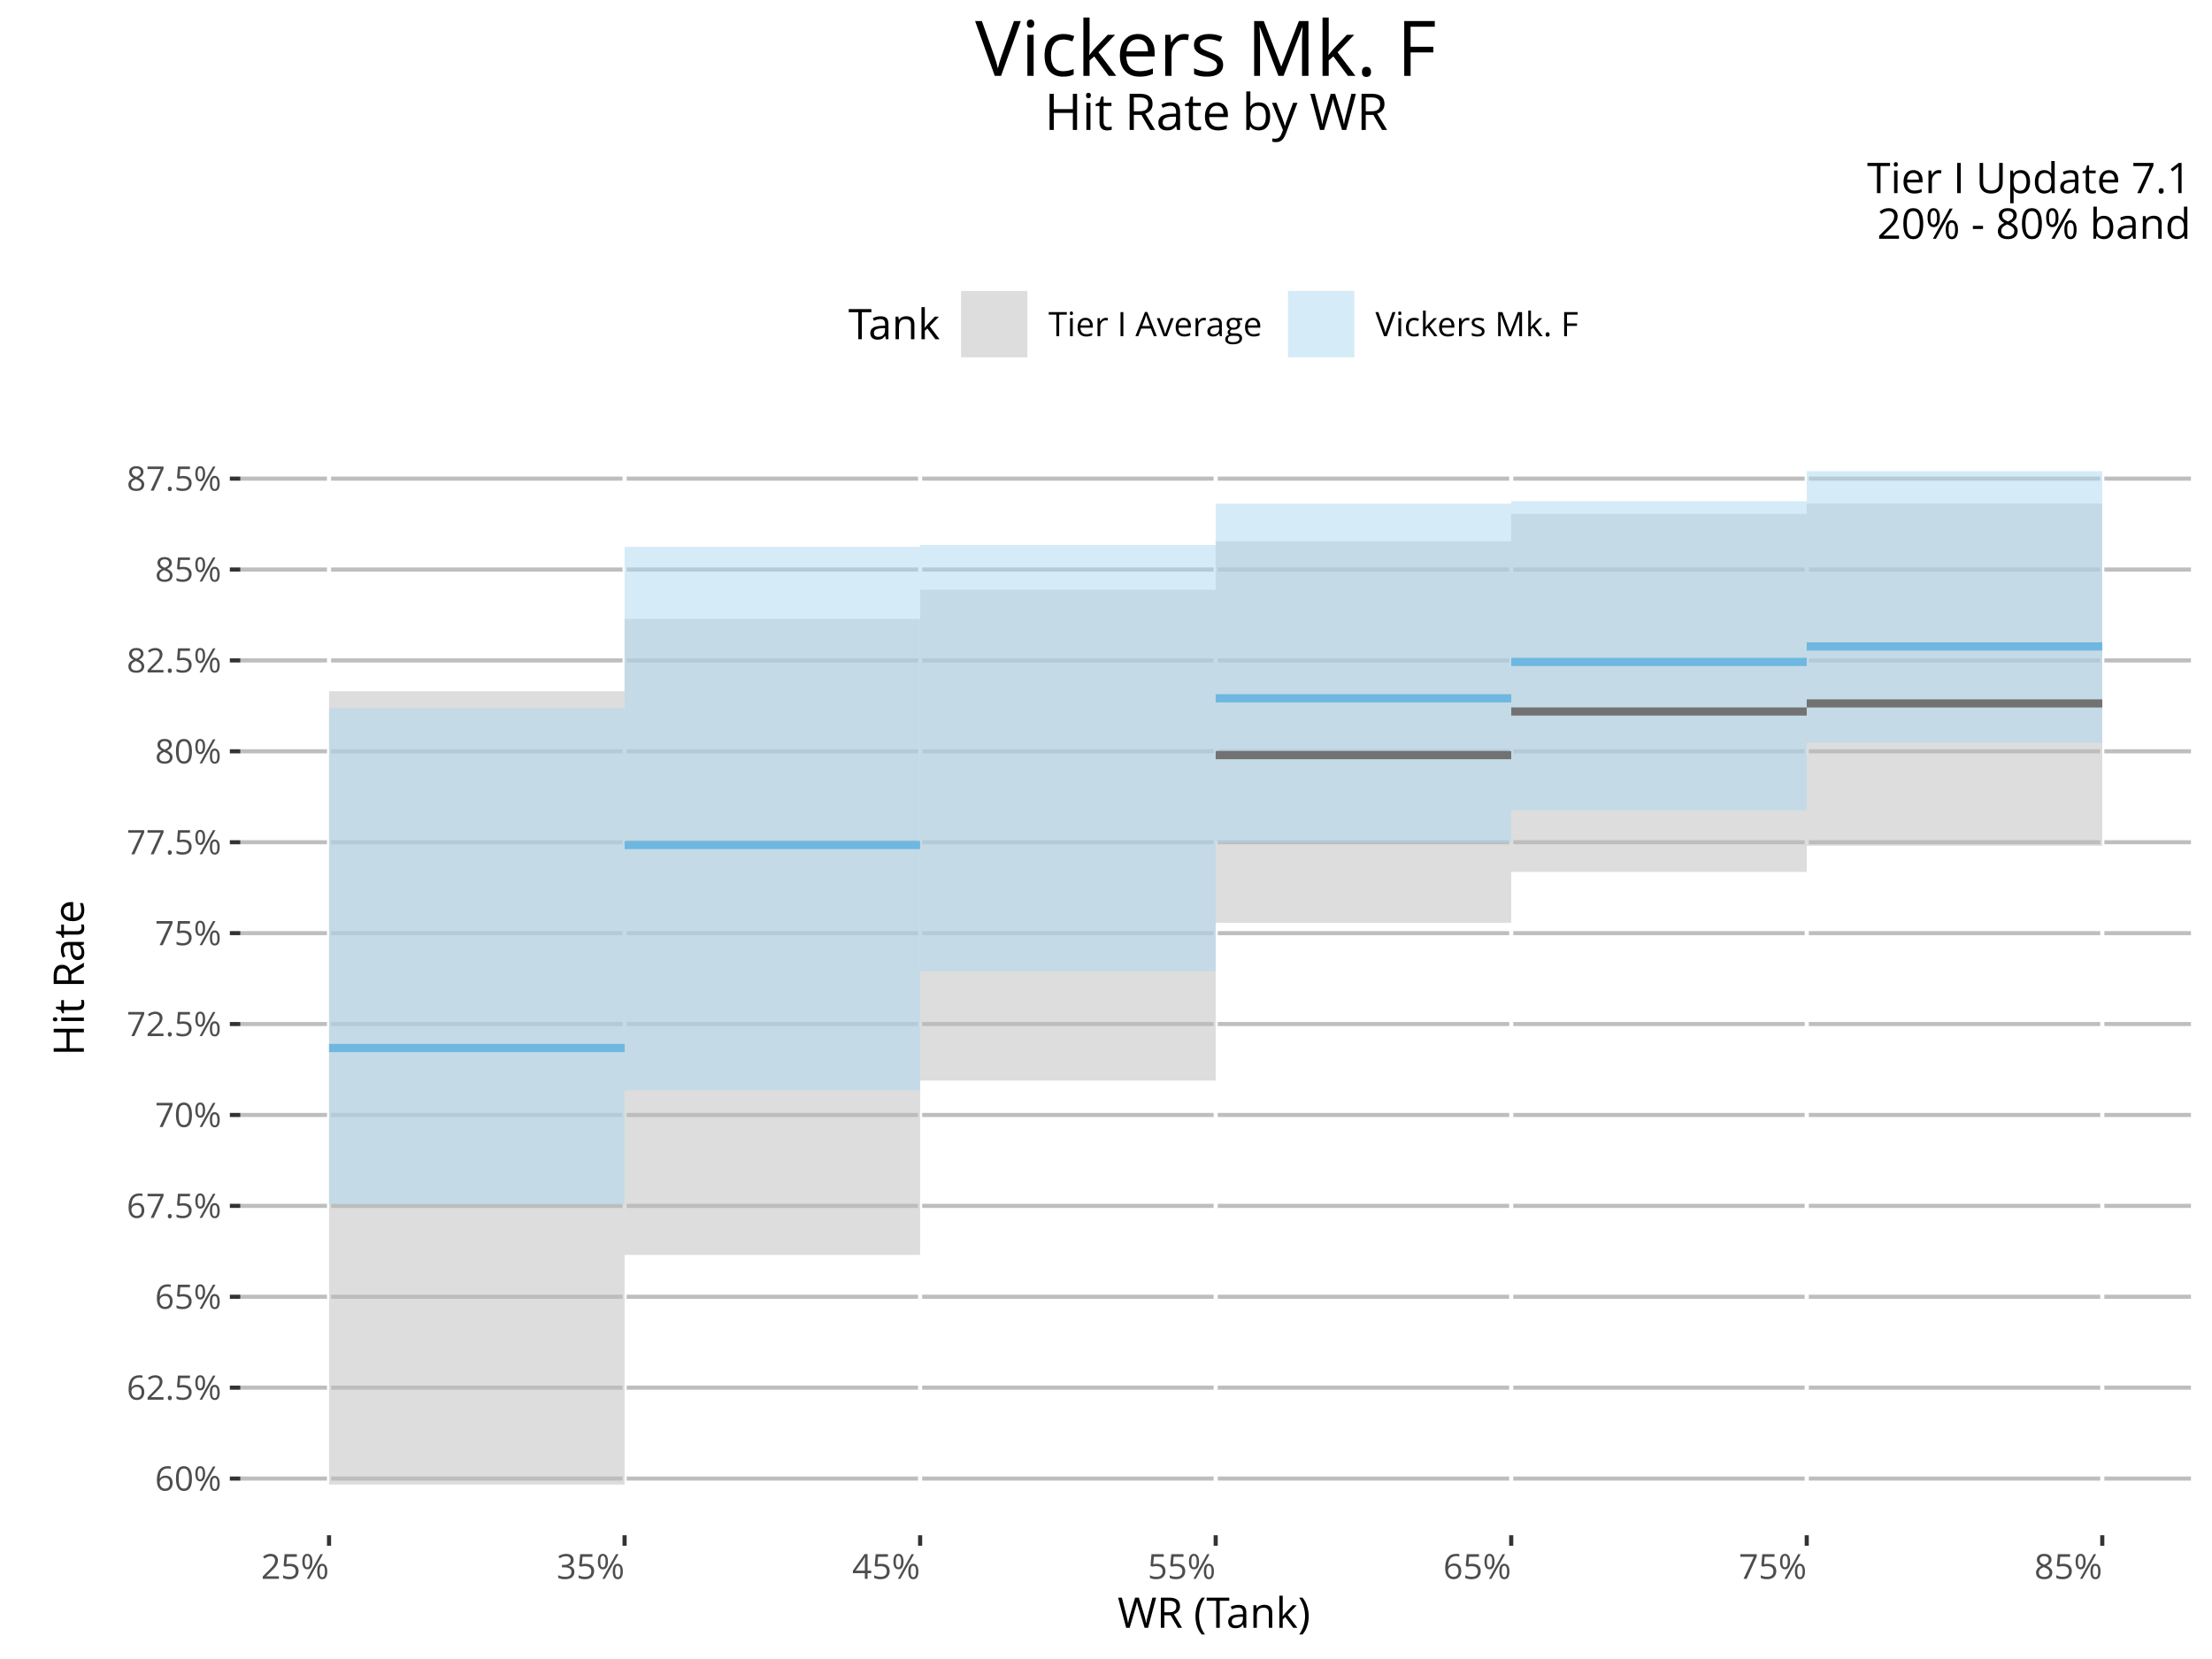
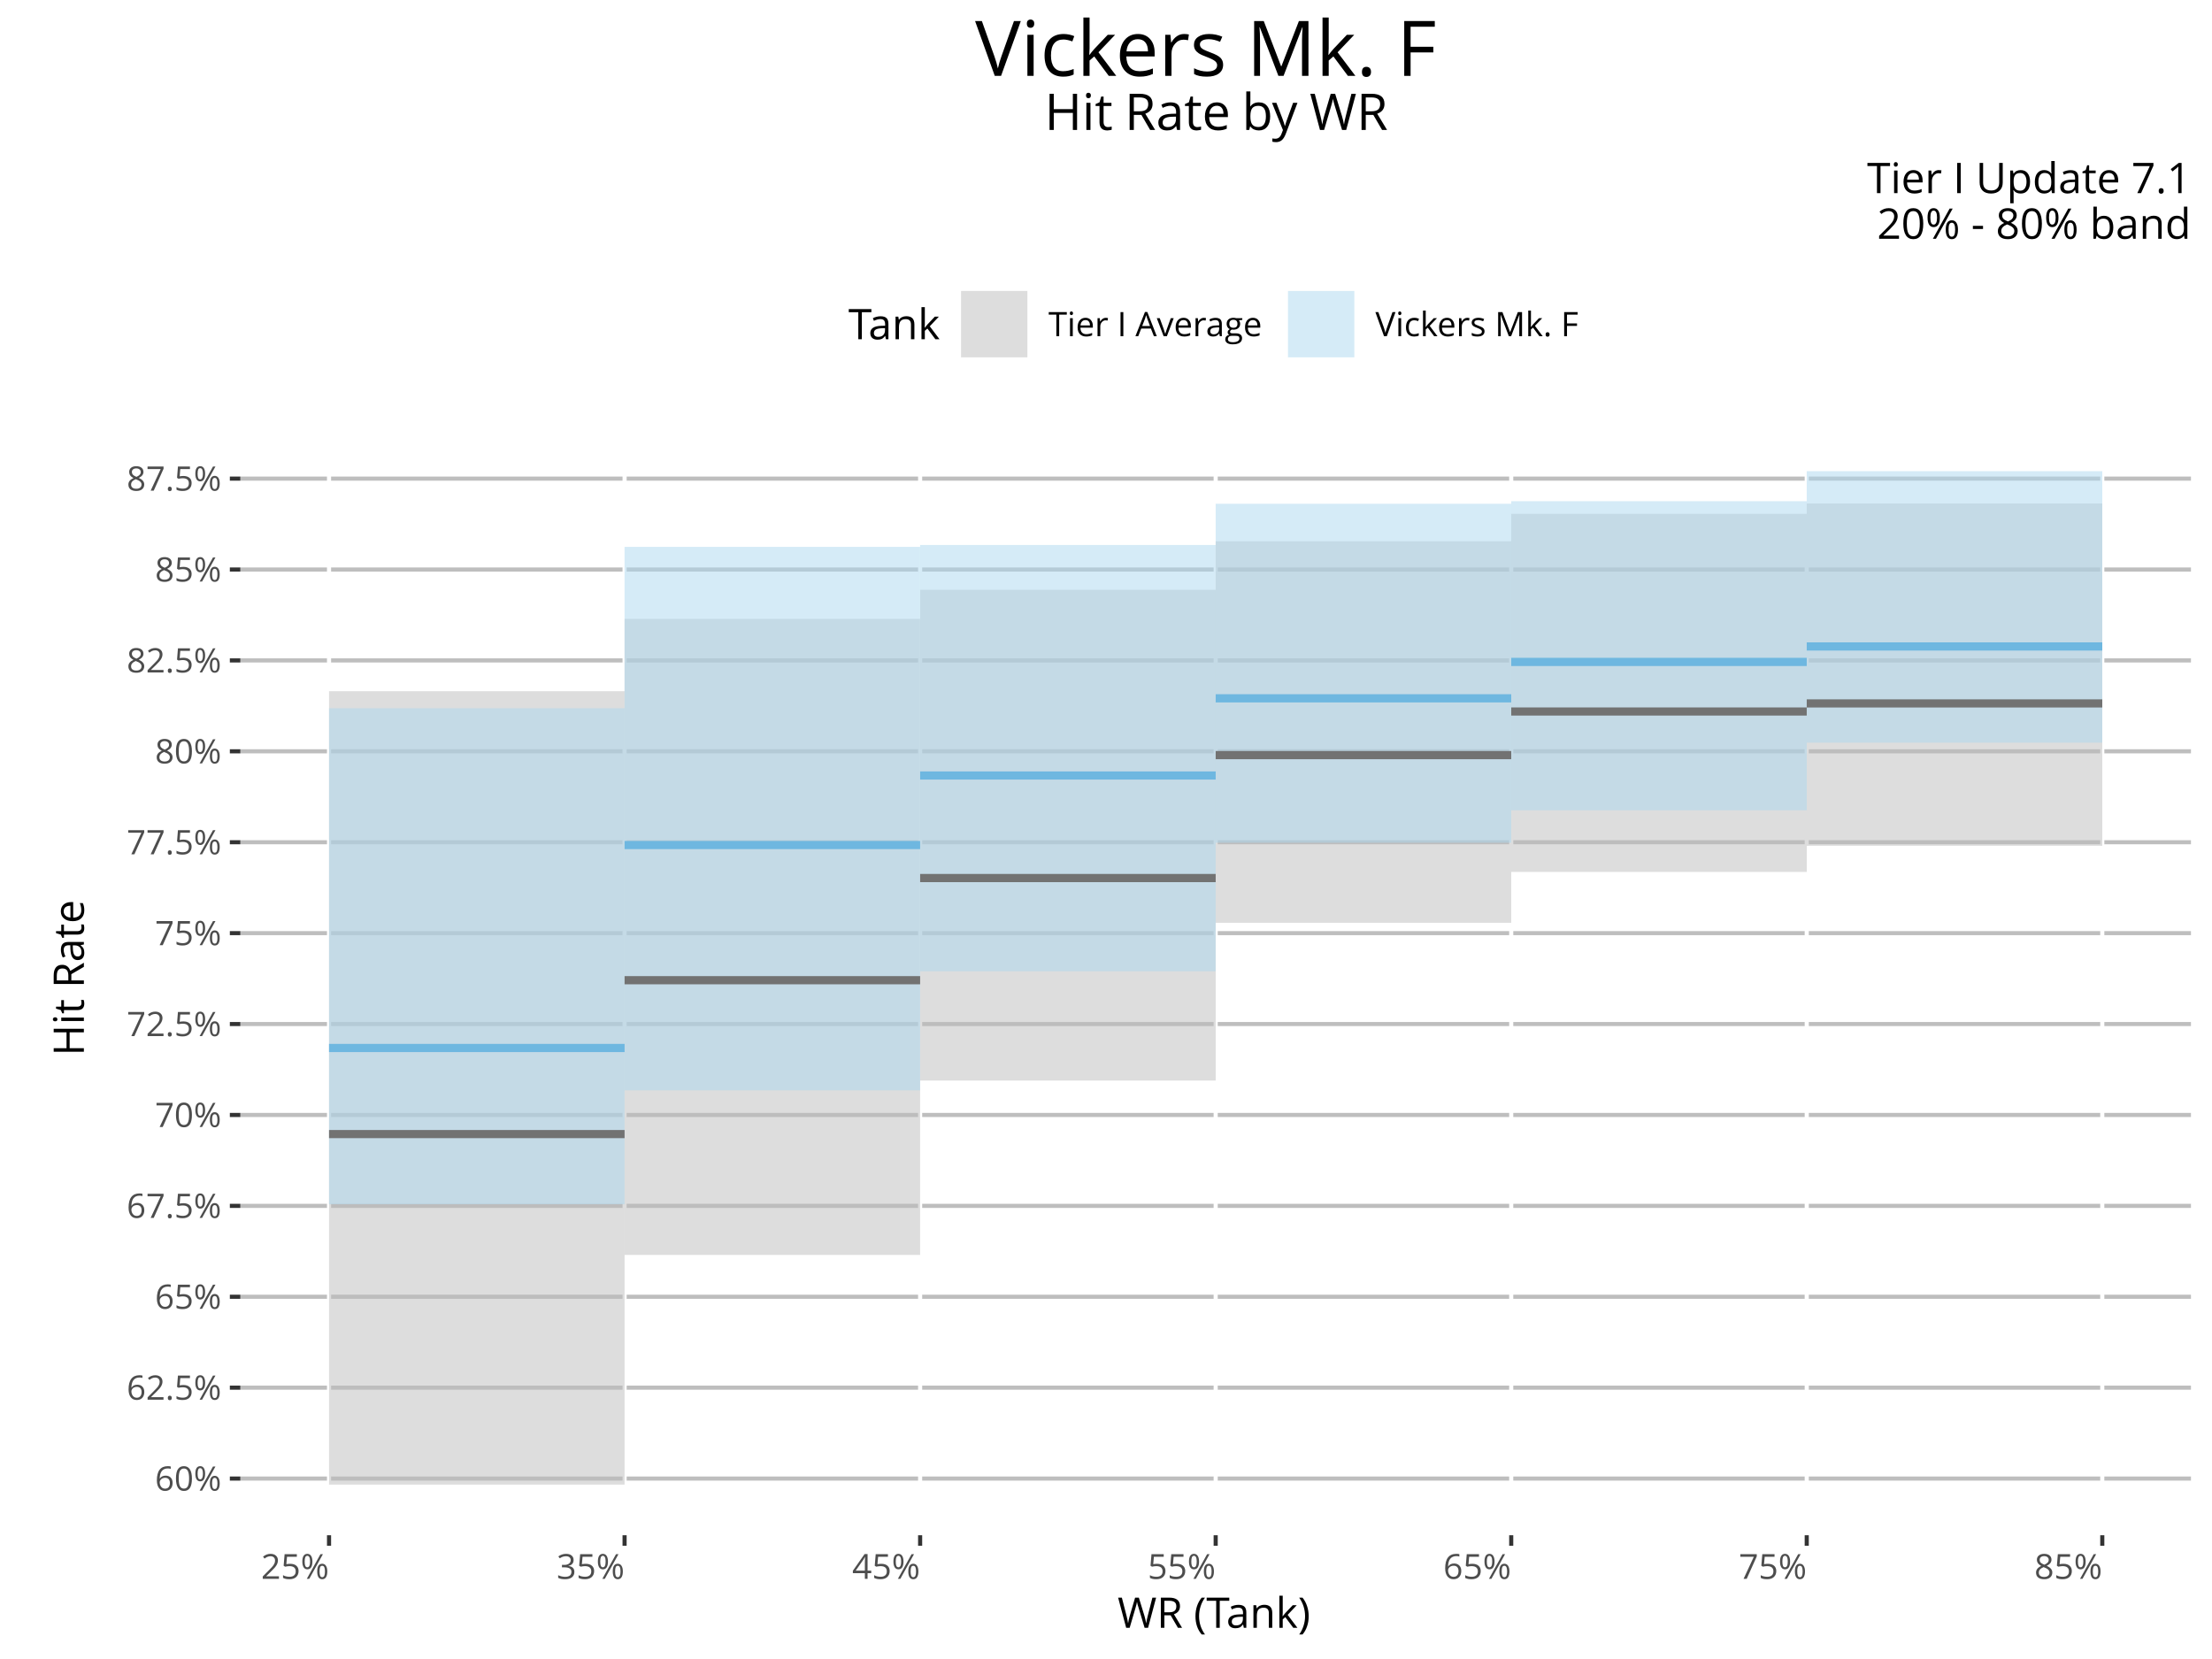
<svg xmlns="http://www.w3.org/2000/svg" viewBox="0 0 576.00 432.00">
  <defs>
    <style type="text/css">
    line, polyline, polygon, path, rect, circle {
      fill: none;
      stroke: #000000;
      stroke-linecap: round;
      stroke-linejoin: round;
      stroke-miterlimit: 10.00;
    }
  </style>
  </defs>
  <rect width="100%" height="100%" style="stroke: none; fill: #FFFFFF;" />
  <rect x="0.00" y="0.00" width="576.00" height="432.00" style="stroke-width: 1.07; stroke: #FFFFFF; fill: #FFFFFF;" />
  <defs>
    <clipPath id="cpNjIuNTl8NTcwLjUyfDM5OS43N3wxMDkuNDk=">
      <rect x="62.59" y="109.49" width="507.93" height="290.28" />
    </clipPath>
  </defs>
  <rect x="62.59" y="109.49" width="507.93" height="290.28" style="stroke-width: 1.07; stroke: none;" clip-path="url(#cpNjIuNTl8NTcwLjUyfDM5OS43N3wxMDkuNDk=)" />
  <polyline points="62.59,396.85 570.52,396.85 " style="stroke-width: 0.53; stroke: #FFFFFF; stroke-linecap: butt;" clip-path="url(#cpNjIuNTl8NTcwLjUyfDM5OS43N3wxMDkuNDk=)" />
  <polyline points="62.59,373.18 570.52,373.18 " style="stroke-width: 0.53; stroke: #FFFFFF; stroke-linecap: butt;" clip-path="url(#cpNjIuNTl8NTcwLjUyfDM5OS43N3wxMDkuNDk=)" />
  <polyline points="62.59,349.51 570.52,349.51 " style="stroke-width: 0.53; stroke: #FFFFFF; stroke-linecap: butt;" clip-path="url(#cpNjIuNTl8NTcwLjUyfDM5OS43N3wxMDkuNDk=)" />
  <polyline points="62.59,325.84 570.52,325.84 " style="stroke-width: 0.53; stroke: #FFFFFF; stroke-linecap: butt;" clip-path="url(#cpNjIuNTl8NTcwLjUyfDM5OS43N3wxMDkuNDk=)" />
  <polyline points="62.59,302.17 570.52,302.17 " style="stroke-width: 0.53; stroke: #FFFFFF; stroke-linecap: butt;" clip-path="url(#cpNjIuNTl8NTcwLjUyfDM5OS43N3wxMDkuNDk=)" />
  <polyline points="62.59,278.49 570.52,278.49 " style="stroke-width: 0.53; stroke: #FFFFFF; stroke-linecap: butt;" clip-path="url(#cpNjIuNTl8NTcwLjUyfDM5OS43N3wxMDkuNDk=)" />
  <polyline points="62.59,254.82 570.52,254.82 " style="stroke-width: 0.53; stroke: #FFFFFF; stroke-linecap: butt;" clip-path="url(#cpNjIuNTl8NTcwLjUyfDM5OS43N3wxMDkuNDk=)" />
  <polyline points="62.59,231.15 570.52,231.15 " style="stroke-width: 0.53; stroke: #FFFFFF; stroke-linecap: butt;" clip-path="url(#cpNjIuNTl8NTcwLjUyfDM5OS43N3wxMDkuNDk=)" />
  <polyline points="62.59,207.48 570.52,207.48 " style="stroke-width: 0.53; stroke: #FFFFFF; stroke-linecap: butt;" clip-path="url(#cpNjIuNTl8NTcwLjUyfDM5OS43N3wxMDkuNDk=)" />
  <polyline points="62.59,183.81 570.52,183.81 " style="stroke-width: 0.53; stroke: #FFFFFF; stroke-linecap: butt;" clip-path="url(#cpNjIuNTl8NTcwLjUyfDM5OS43N3wxMDkuNDk=)" />
  <polyline points="62.59,160.14 570.52,160.14 " style="stroke-width: 0.53; stroke: #FFFFFF; stroke-linecap: butt;" clip-path="url(#cpNjIuNTl8NTcwLjUyfDM5OS43N3wxMDkuNDk=)" />
  <polyline points="62.59,136.47 570.52,136.47 " style="stroke-width: 0.53; stroke: #FFFFFF; stroke-linecap: butt;" clip-path="url(#cpNjIuNTl8NTcwLjUyfDM5OS43N3wxMDkuNDk=)" />
  <polyline points="62.59,112.80 570.52,112.80 " style="stroke-width: 0.53; stroke: #FFFFFF; stroke-linecap: butt;" clip-path="url(#cpNjIuNTl8NTcwLjUyfDM5OS43N3wxMDkuNDk=)" />
  <polyline points="124.16,399.77 124.16,109.49 " style="stroke-width: 0.53; stroke: #FFFFFF; stroke-linecap: butt;" clip-path="url(#cpNjIuNTl8NTcwLjUyfDM5OS43N3wxMDkuNDk=)" />
  <polyline points="201.12,399.77 201.12,109.49 " style="stroke-width: 0.53; stroke: #FFFFFF; stroke-linecap: butt;" clip-path="url(#cpNjIuNTl8NTcwLjUyfDM5OS43N3wxMDkuNDk=)" />
  <polyline points="278.08,399.77 278.08,109.49 " style="stroke-width: 0.53; stroke: #FFFFFF; stroke-linecap: butt;" clip-path="url(#cpNjIuNTl8NTcwLjUyfDM5OS43N3wxMDkuNDk=)" />
  <polyline points="355.04,399.77 355.04,109.49 " style="stroke-width: 0.53; stroke: #FFFFFF; stroke-linecap: butt;" clip-path="url(#cpNjIuNTl8NTcwLjUyfDM5OS43N3wxMDkuNDk=)" />
  <polyline points="431.99,399.77 431.99,109.49 " style="stroke-width: 0.53; stroke: #FFFFFF; stroke-linecap: butt;" clip-path="url(#cpNjIuNTl8NTcwLjUyfDM5OS43N3wxMDkuNDk=)" />
  <polyline points="508.95,399.77 508.95,109.49 " style="stroke-width: 0.53; stroke: #FFFFFF; stroke-linecap: butt;" clip-path="url(#cpNjIuNTl8NTcwLjUyfDM5OS43N3wxMDkuNDk=)" />
  <polyline points="62.59,385.01 570.52,385.01 " style="stroke-width: 1.07; stroke: #BEBEBE; stroke-linecap: butt;" clip-path="url(#cpNjIuNTl8NTcwLjUyfDM5OS43N3wxMDkuNDk=)" />
  <polyline points="62.59,361.34 570.52,361.34 " style="stroke-width: 1.07; stroke: #BEBEBE; stroke-linecap: butt;" clip-path="url(#cpNjIuNTl8NTcwLjUyfDM5OS43N3wxMDkuNDk=)" />
  <polyline points="62.59,337.67 570.52,337.67 " style="stroke-width: 1.07; stroke: #BEBEBE; stroke-linecap: butt;" clip-path="url(#cpNjIuNTl8NTcwLjUyfDM5OS43N3wxMDkuNDk=)" />
  <polyline points="62.59,314.00 570.52,314.00 " style="stroke-width: 1.07; stroke: #BEBEBE; stroke-linecap: butt;" clip-path="url(#cpNjIuNTl8NTcwLjUyfDM5OS43N3wxMDkuNDk=)" />
  <polyline points="62.59,290.33 570.52,290.33 " style="stroke-width: 1.07; stroke: #BEBEBE; stroke-linecap: butt;" clip-path="url(#cpNjIuNTl8NTcwLjUyfDM5OS43N3wxMDkuNDk=)" />
  <polyline points="62.59,266.66 570.52,266.66 " style="stroke-width: 1.07; stroke: #BEBEBE; stroke-linecap: butt;" clip-path="url(#cpNjIuNTl8NTcwLjUyfDM5OS43N3wxMDkuNDk=)" />
  <polyline points="62.59,242.99 570.52,242.99 " style="stroke-width: 1.07; stroke: #BEBEBE; stroke-linecap: butt;" clip-path="url(#cpNjIuNTl8NTcwLjUyfDM5OS43N3wxMDkuNDk=)" />
  <polyline points="62.59,219.32 570.52,219.32 " style="stroke-width: 1.07; stroke: #BEBEBE; stroke-linecap: butt;" clip-path="url(#cpNjIuNTl8NTcwLjUyfDM5OS43N3wxMDkuNDk=)" />
  <polyline points="62.59,195.64 570.52,195.64 " style="stroke-width: 1.07; stroke: #BEBEBE; stroke-linecap: butt;" clip-path="url(#cpNjIuNTl8NTcwLjUyfDM5OS43N3wxMDkuNDk=)" />
  <polyline points="62.59,171.97 570.52,171.97 " style="stroke-width: 1.07; stroke: #BEBEBE; stroke-linecap: butt;" clip-path="url(#cpNjIuNTl8NTcwLjUyfDM5OS43N3wxMDkuNDk=)" />
  <polyline points="62.59,148.30 570.52,148.30 " style="stroke-width: 1.07; stroke: #BEBEBE; stroke-linecap: butt;" clip-path="url(#cpNjIuNTl8NTcwLjUyfDM5OS43N3wxMDkuNDk=)" />
  <polyline points="62.59,124.63 570.52,124.63 " style="stroke-width: 1.07; stroke: #BEBEBE; stroke-linecap: butt;" clip-path="url(#cpNjIuNTl8NTcwLjUyfDM5OS43N3wxMDkuNDk=)" />
  <polyline points="85.68,399.77 85.68,109.49 " style="stroke-width: 1.07; stroke: #FFFFFF; stroke-linecap: butt;" clip-path="url(#cpNjIuNTl8NTcwLjUyfDM5OS43N3wxMDkuNDk=)" />
  <polyline points="162.64,399.77 162.64,109.49 " style="stroke-width: 1.07; stroke: #FFFFFF; stroke-linecap: butt;" clip-path="url(#cpNjIuNTl8NTcwLjUyfDM5OS43N3wxMDkuNDk=)" />
  <polyline points="239.60,399.77 239.60,109.49 " style="stroke-width: 1.07; stroke: #FFFFFF; stroke-linecap: butt;" clip-path="url(#cpNjIuNTl8NTcwLjUyfDM5OS43N3wxMDkuNDk=)" />
  <polyline points="316.56,399.77 316.56,109.49 " style="stroke-width: 1.07; stroke: #FFFFFF; stroke-linecap: butt;" clip-path="url(#cpNjIuNTl8NTcwLjUyfDM5OS43N3wxMDkuNDk=)" />
  <polyline points="393.52,399.77 393.52,109.49 " style="stroke-width: 1.07; stroke: #FFFFFF; stroke-linecap: butt;" clip-path="url(#cpNjIuNTl8NTcwLjUyfDM5OS43N3wxMDkuNDk=)" />
  <polyline points="470.47,399.77 470.47,109.49 " style="stroke-width: 1.07; stroke: #FFFFFF; stroke-linecap: butt;" clip-path="url(#cpNjIuNTl8NTcwLjUyfDM5OS43N3wxMDkuNDk=)" />
  <polyline points="547.43,399.77 547.43,109.49 " style="stroke-width: 1.07; stroke: #FFFFFF; stroke-linecap: butt;" clip-path="url(#cpNjIuNTl8NTcwLjUyfDM5OS43N3wxMDkuNDk=)" />
  <rect x="85.68" y="179.99" width="76.96" height="206.59" style="stroke-width: 0.00; stroke: none; stroke-linecap: square; stroke-linejoin: miter; fill: #BDBDBD; fill-opacity: 0.50;" clip-path="url(#cpNjIuNTl8NTcwLjUyfDM5OS43N3wxMDkuNDk=)" />
  <rect x="162.64" y="161.15" width="76.96" height="165.63" style="stroke-width: 0.00; stroke: none; stroke-linecap: square; stroke-linejoin: miter; fill: #BDBDBD; fill-opacity: 0.50;" clip-path="url(#cpNjIuNTl8NTcwLjUyfDM5OS43N3wxMDkuNDk=)" />
  <rect x="239.60" y="153.58" width="76.96" height="127.79" style="stroke-width: 0.00; stroke: none; stroke-linecap: square; stroke-linejoin: miter; fill: #BDBDBD; fill-opacity: 0.50;" clip-path="url(#cpNjIuNTl8NTcwLjUyfDM5OS43N3wxMDkuNDk=)" />
  <rect x="316.56" y="140.93" width="76.96" height="99.36" style="stroke-width: 0.00; stroke: none; stroke-linecap: square; stroke-linejoin: miter; fill: #BDBDBD; fill-opacity: 0.50;" clip-path="url(#cpNjIuNTl8NTcwLjUyfDM5OS43N3wxMDkuNDk=)" />
  <rect x="393.52" y="133.80" width="76.96" height="93.24" style="stroke-width: 0.00; stroke: none; stroke-linecap: square; stroke-linejoin: miter; fill: #BDBDBD; fill-opacity: 0.50;" clip-path="url(#cpNjIuNTl8NTcwLjUyfDM5OS43N3wxMDkuNDk=)" />
  <rect x="470.47" y="131.11" width="76.96" height="89.13" style="stroke-width: 0.00; stroke: none; stroke-linecap: square; stroke-linejoin: miter; fill: #BDBDBD; fill-opacity: 0.50;" clip-path="url(#cpNjIuNTl8NTcwLjUyfDM5OS43N3wxMDkuNDk=)" />
  <rect x="85.68" y="184.42" width="76.96" height="129.17" style="stroke-width: 0.00; stroke: none; stroke-linecap: square; stroke-linejoin: miter; fill: #ACD8F1; fill-opacity: 0.50;" clip-path="url(#cpNjIuNTl8NTcwLjUyfDM5OS43N3wxMDkuNDk=)" />
  <rect x="162.64" y="142.40" width="76.96" height="141.52" style="stroke-width: 0.00; stroke: none; stroke-linecap: square; stroke-linejoin: miter; fill: #ACD8F1; fill-opacity: 0.50;" clip-path="url(#cpNjIuNTl8NTcwLjUyfDM5OS43N3wxMDkuNDk=)" />
  <rect x="239.60" y="141.91" width="76.96" height="111.00" style="stroke-width: 0.00; stroke: none; stroke-linecap: square; stroke-linejoin: miter; fill: #ACD8F1; fill-opacity: 0.50;" clip-path="url(#cpNjIuNTl8NTcwLjUyfDM5OS43N3wxMDkuNDk=)" />
  <rect x="316.56" y="131.18" width="76.96" height="88.26" style="stroke-width: 0.00; stroke: none; stroke-linecap: square; stroke-linejoin: miter; fill: #ACD8F1; fill-opacity: 0.50;" clip-path="url(#cpNjIuNTl8NTcwLjUyfDM5OS43N3wxMDkuNDk=)" />
  <rect x="393.52" y="130.51" width="76.96" height="80.48" style="stroke-width: 0.00; stroke: none; stroke-linecap: square; stroke-linejoin: miter; fill: #ACD8F1; fill-opacity: 0.50;" clip-path="url(#cpNjIuNTl8NTcwLjUyfDM5OS43N3wxMDkuNDk=)" />
  <rect x="470.47" y="122.69" width="76.96" height="70.70" style="stroke-width: 0.00; stroke: none; stroke-linecap: square; stroke-linejoin: miter; fill: #ACD8F1; fill-opacity: 0.50;" clip-path="url(#cpNjIuNTl8NTcwLjUyfDM5OS43N3wxMDkuNDk=)" />
+   <line x1="85.68" y1="295.31" x2="162.64" y2="295.31" style="stroke-width: 2.13; stroke: #727272; stroke-linecap: butt;" clip-path="url(#cpNjIuNTl8NTcwLjUyfDM5OS43N3wxMDkuNDk=)" />
+   <line x1="162.64" y1="255.24" x2="239.60" y2="255.24" style="stroke-width: 2.13; stroke: #727272; stroke-linecap: butt;" clip-path="url(#cpNjIuNTl8NTcwLjUyfDM5OS43N3wxMDkuNDk=)" />
+   <line x1="239.60" y1="228.64" x2="316.56" y2="228.64" style="stroke-width: 2.13; stroke: #727272; stroke-linecap: butt;" clip-path="url(#cpNjIuNTl8NTcwLjUyfDM5OS43N3wxMDkuNDk=)" />
  <line x1="316.56" y1="196.63" x2="393.52" y2="196.63" style="stroke-width: 2.13; stroke: #727272; stroke-linecap: butt;" clip-path="url(#cpNjIuNTl8NTcwLjUyfDM5OS43N3wxMDkuNDk=)" />
  <line x1="393.52" y1="185.27" x2="470.47" y2="185.27" style="stroke-width: 2.13; stroke: #727272; stroke-linecap: butt;" clip-path="url(#cpNjIuNTl8NTcwLjUyfDM5OS43N3wxMDkuNDk=)" />
  <line x1="470.47" y1="183.17" x2="547.43" y2="183.17" style="stroke-width: 2.13; stroke: #727272; stroke-linecap: butt;" clip-path="url(#cpNjIuNTl8NTcwLjUyfDM5OS43N3wxMDkuNDk=)" />
  <line x1="85.68" y1="272.89" x2="162.64" y2="272.89" style="stroke-width: 2.13; stroke: #6EB7E0; stroke-linecap: butt;" clip-path="url(#cpNjIuNTl8NTcwLjUyfDM5OS43N3wxMDkuNDk=)" />
  <line x1="162.64" y1="220.05" x2="239.60" y2="220.05" style="stroke-width: 2.13; stroke: #6EB7E0; stroke-linecap: butt;" clip-path="url(#cpNjIuNTl8NTcwLjUyfDM5OS43N3wxMDkuNDk=)" />
+   <line x1="239.60" y1="201.94" x2="316.56" y2="201.94" style="stroke-width: 2.13; stroke: #6EB7E0; stroke-linecap: butt;" clip-path="url(#cpNjIuNTl8NTcwLjUyfDM5OS43N3wxMDkuNDk=)" />
  <line x1="316.56" y1="181.84" x2="393.52" y2="181.84" style="stroke-width: 2.13; stroke: #6EB7E0; stroke-linecap: butt;" clip-path="url(#cpNjIuNTl8NTcwLjUyfDM5OS43N3wxMDkuNDk=)" />
  <line x1="393.52" y1="172.36" x2="470.47" y2="172.36" style="stroke-width: 2.13; stroke: #6EB7E0; stroke-linecap: butt;" clip-path="url(#cpNjIuNTl8NTcwLjUyfDM5OS43N3wxMDkuNDk=)" />
  <line x1="470.47" y1="168.34" x2="547.43" y2="168.34" style="stroke-width: 2.13; stroke: #6EB7E0; stroke-linecap: butt;" clip-path="url(#cpNjIuNTl8NTcwLjUyfDM5OS43N3wxMDkuNDk=)" />
  <defs>
    <clipPath id="cpMC4wMHw1NzYuMDB8NDMyLjAwfDAuMDA=">
      <rect x="0.00" y="0.00" width="576.00" height="432.00" />
    </clipPath>
  </defs>
  <g clip-path="url(#cpMC4wMHw1NzYuMDB8NDMyLjAwfDAuMDA=)">
    <text x="40.35" y="388.16" style="font-size: 8.80px; fill: #4D4D4D; font-family: Open Sans;" textLength="17.31px" lengthAdjust="spacingAndGlyphs">60%</text>
  </g>
  <g clip-path="url(#cpMC4wMHw1NzYuMDB8NDMyLjAwfDAuMDA=)">
    <text x="32.98" y="364.48" style="font-size: 8.80px; fill: #4D4D4D; font-family: Open Sans;" textLength="24.68px" lengthAdjust="spacingAndGlyphs">62.5%</text>
  </g>
  <g clip-path="url(#cpMC4wMHw1NzYuMDB8NDMyLjAwfDAuMDA=)">
    <text x="40.35" y="340.81" style="font-size: 8.80px; fill: #4D4D4D; font-family: Open Sans;" textLength="17.31px" lengthAdjust="spacingAndGlyphs">65%</text>
  </g>
  <g clip-path="url(#cpMC4wMHw1NzYuMDB8NDMyLjAwfDAuMDA=)">
    <text x="32.98" y="317.14" style="font-size: 8.80px; fill: #4D4D4D; font-family: Open Sans;" textLength="24.68px" lengthAdjust="spacingAndGlyphs">67.5%</text>
  </g>
  <g clip-path="url(#cpMC4wMHw1NzYuMDB8NDMyLjAwfDAuMDA=)">
    <text x="40.35" y="293.47" style="font-size: 8.80px; fill: #4D4D4D; font-family: Open Sans;" textLength="17.31px" lengthAdjust="spacingAndGlyphs">70%</text>
  </g>
  <g clip-path="url(#cpMC4wMHw1NzYuMDB8NDMyLjAwfDAuMDA=)">
    <text x="32.98" y="269.80" style="font-size: 8.80px; fill: #4D4D4D; font-family: Open Sans;" textLength="24.68px" lengthAdjust="spacingAndGlyphs">72.5%</text>
  </g>
  <g clip-path="url(#cpMC4wMHw1NzYuMDB8NDMyLjAwfDAuMDA=)">
    <text x="40.35" y="246.13" style="font-size: 8.80px; fill: #4D4D4D; font-family: Open Sans;" textLength="17.31px" lengthAdjust="spacingAndGlyphs">75%</text>
  </g>
  <g clip-path="url(#cpMC4wMHw1NzYuMDB8NDMyLjAwfDAuMDA=)">
    <text x="32.98" y="222.46" style="font-size: 8.80px; fill: #4D4D4D; font-family: Open Sans;" textLength="24.68px" lengthAdjust="spacingAndGlyphs">77.5%</text>
  </g>
  <g clip-path="url(#cpMC4wMHw1NzYuMDB8NDMyLjAwfDAuMDA=)">
    <text x="40.35" y="198.79" style="font-size: 8.80px; fill: #4D4D4D; font-family: Open Sans;" textLength="17.31px" lengthAdjust="spacingAndGlyphs">80%</text>
  </g>
  <g clip-path="url(#cpMC4wMHw1NzYuMDB8NDMyLjAwfDAuMDA=)">
    <text x="32.98" y="175.11" style="font-size: 8.80px; fill: #4D4D4D; font-family: Open Sans;" textLength="24.68px" lengthAdjust="spacingAndGlyphs">82.5%</text>
  </g>
  <g clip-path="url(#cpMC4wMHw1NzYuMDB8NDMyLjAwfDAuMDA=)">
    <text x="40.35" y="151.44" style="font-size: 8.80px; fill: #4D4D4D; font-family: Open Sans;" textLength="17.31px" lengthAdjust="spacingAndGlyphs">85%</text>
  </g>
  <g clip-path="url(#cpMC4wMHw1NzYuMDB8NDMyLjAwfDAuMDA=)">
    <text x="32.98" y="127.77" style="font-size: 8.80px; fill: #4D4D4D; font-family: Open Sans;" textLength="24.68px" lengthAdjust="spacingAndGlyphs">87.5%</text>
  </g>
  <polyline points="59.85,385.01 62.59,385.01 " style="stroke-width: 1.07; stroke: #333333; stroke-linecap: butt;" clip-path="url(#cpMC4wMHw1NzYuMDB8NDMyLjAwfDAuMDA=)" />
  <polyline points="59.85,361.34 62.59,361.34 " style="stroke-width: 1.07; stroke: #333333; stroke-linecap: butt;" clip-path="url(#cpMC4wMHw1NzYuMDB8NDMyLjAwfDAuMDA=)" />
  <polyline points="59.85,337.67 62.59,337.67 " style="stroke-width: 1.07; stroke: #333333; stroke-linecap: butt;" clip-path="url(#cpMC4wMHw1NzYuMDB8NDMyLjAwfDAuMDA=)" />
  <polyline points="59.85,314.00 62.59,314.00 " style="stroke-width: 1.07; stroke: #333333; stroke-linecap: butt;" clip-path="url(#cpMC4wMHw1NzYuMDB8NDMyLjAwfDAuMDA=)" />
  <polyline points="59.85,290.33 62.59,290.33 " style="stroke-width: 1.07; stroke: #333333; stroke-linecap: butt;" clip-path="url(#cpMC4wMHw1NzYuMDB8NDMyLjAwfDAuMDA=)" />
  <polyline points="59.85,266.66 62.59,266.66 " style="stroke-width: 1.07; stroke: #333333; stroke-linecap: butt;" clip-path="url(#cpMC4wMHw1NzYuMDB8NDMyLjAwfDAuMDA=)" />
  <polyline points="59.85,242.99 62.59,242.99 " style="stroke-width: 1.07; stroke: #333333; stroke-linecap: butt;" clip-path="url(#cpMC4wMHw1NzYuMDB8NDMyLjAwfDAuMDA=)" />
  <polyline points="59.85,219.32 62.59,219.32 " style="stroke-width: 1.07; stroke: #333333; stroke-linecap: butt;" clip-path="url(#cpMC4wMHw1NzYuMDB8NDMyLjAwfDAuMDA=)" />
  <polyline points="59.85,195.64 62.59,195.64 " style="stroke-width: 1.07; stroke: #333333; stroke-linecap: butt;" clip-path="url(#cpMC4wMHw1NzYuMDB8NDMyLjAwfDAuMDA=)" />
  <polyline points="59.85,171.97 62.59,171.97 " style="stroke-width: 1.07; stroke: #333333; stroke-linecap: butt;" clip-path="url(#cpMC4wMHw1NzYuMDB8NDMyLjAwfDAuMDA=)" />
  <polyline points="59.85,148.30 62.59,148.30 " style="stroke-width: 1.07; stroke: #333333; stroke-linecap: butt;" clip-path="url(#cpMC4wMHw1NzYuMDB8NDMyLjAwfDAuMDA=)" />
  <polyline points="59.85,124.63 62.59,124.63 " style="stroke-width: 1.07; stroke: #333333; stroke-linecap: butt;" clip-path="url(#cpMC4wMHw1NzYuMDB8NDMyLjAwfDAuMDA=)" />
  <polyline points="85.68,402.51 85.68,399.77 " style="stroke-width: 1.07; stroke: #333333; stroke-linecap: butt;" clip-path="url(#cpMC4wMHw1NzYuMDB8NDMyLjAwfDAuMDA=)" />
  <polyline points="162.64,402.51 162.64,399.77 " style="stroke-width: 1.07; stroke: #333333; stroke-linecap: butt;" clip-path="url(#cpMC4wMHw1NzYuMDB8NDMyLjAwfDAuMDA=)" />
  <polyline points="239.60,402.51 239.60,399.77 " style="stroke-width: 1.07; stroke: #333333; stroke-linecap: butt;" clip-path="url(#cpMC4wMHw1NzYuMDB8NDMyLjAwfDAuMDA=)" />
  <polyline points="316.56,402.51 316.56,399.77 " style="stroke-width: 1.07; stroke: #333333; stroke-linecap: butt;" clip-path="url(#cpMC4wMHw1NzYuMDB8NDMyLjAwfDAuMDA=)" />
  <polyline points="393.52,402.51 393.52,399.77 " style="stroke-width: 1.07; stroke: #333333; stroke-linecap: butt;" clip-path="url(#cpMC4wMHw1NzYuMDB8NDMyLjAwfDAuMDA=)" />
  <polyline points="470.47,402.51 470.47,399.77 " style="stroke-width: 1.07; stroke: #333333; stroke-linecap: butt;" clip-path="url(#cpMC4wMHw1NzYuMDB8NDMyLjAwfDAuMDA=)" />
  <polyline points="547.43,402.51 547.43,399.77 " style="stroke-width: 1.07; stroke: #333333; stroke-linecap: butt;" clip-path="url(#cpMC4wMHw1NzYuMDB8NDMyLjAwfDAuMDA=)" />
  <g clip-path="url(#cpMC4wMHw1NzYuMDB8NDMyLjAwfDAuMDA=)">
    <text x="67.98" y="411.13" style="font-size: 9.00px; fill: #4D4D4D; font-family: Open Sans;" textLength="17.70px" lengthAdjust="spacingAndGlyphs">25%</text>
  </g>
  <g clip-path="url(#cpMC4wMHw1NzYuMDB8NDMyLjAwfDAuMDA=)">
    <text x="144.94" y="411.13" style="font-size: 9.00px; fill: #4D4D4D; font-family: Open Sans;" textLength="17.70px" lengthAdjust="spacingAndGlyphs">35%</text>
  </g>
  <g clip-path="url(#cpMC4wMHw1NzYuMDB8NDMyLjAwfDAuMDA=)">
    <text x="221.90" y="411.13" style="font-size: 9.00px; fill: #4D4D4D; font-family: Open Sans;" textLength="17.70px" lengthAdjust="spacingAndGlyphs">45%</text>
  </g>
  <g clip-path="url(#cpMC4wMHw1NzYuMDB8NDMyLjAwfDAuMDA=)">
    <text x="298.86" y="411.13" style="font-size: 9.00px; fill: #4D4D4D; font-family: Open Sans;" textLength="17.70px" lengthAdjust="spacingAndGlyphs">55%</text>
  </g>
  <g clip-path="url(#cpMC4wMHw1NzYuMDB8NDMyLjAwfDAuMDA=)">
    <text x="375.81" y="411.13" style="font-size: 9.00px; fill: #4D4D4D; font-family: Open Sans;" textLength="17.70px" lengthAdjust="spacingAndGlyphs">65%</text>
  </g>
  <g clip-path="url(#cpMC4wMHw1NzYuMDB8NDMyLjAwfDAuMDA=)">
    <text x="452.77" y="411.13" style="font-size: 9.00px; fill: #4D4D4D; font-family: Open Sans;" textLength="17.70px" lengthAdjust="spacingAndGlyphs">75%</text>
  </g>
  <g clip-path="url(#cpMC4wMHw1NzYuMDB8NDMyLjAwfDAuMDA=)">
    <text x="529.73" y="411.13" style="font-size: 9.00px; fill: #4D4D4D; font-family: Open Sans;" textLength="17.70px" lengthAdjust="spacingAndGlyphs">85%</text>
  </g>
  <g clip-path="url(#cpMC4wMHw1NzYuMDB8NDMyLjAwfDAuMDA=)">
    <text x="291.02" y="423.88" style="font-size: 11.00px; font-family: Open Sans;" textLength="51.08px" lengthAdjust="spacingAndGlyphs">WR (Tank)</text>
  </g>
  <g clip-path="url(#cpMC4wMHw1NzYuMDB8NDMyLjAwfDAuMDA=)">
    <text transform="translate(21.84,274.94) rotate(-90)" style="font-size: 11.00px; font-family: Open Sans;" textLength="40.61px" lengthAdjust="spacingAndGlyphs">Hit Rate</text>
  </g>
  <rect x="215.44" y="70.29" width="202.23" height="28.24" style="stroke-width: 1.07; stroke: none; fill: #FFFFFF;" clip-path="url(#cpMC4wMHw1NzYuMDB8NDMyLjAwfDAuMDA=)" />
  <g clip-path="url(#cpMC4wMHw1NzYuMDB8NDMyLjAwfDAuMDA=)">
    <text x="220.92" y="88.34" style="font-size: 11.00px; font-family: Open Sans;" textLength="24.73px" lengthAdjust="spacingAndGlyphs">Tank</text>
  </g>
  <rect x="250.25" y="75.77" width="17.28" height="17.28" style="stroke-width: 1.07; stroke: none;" clip-path="url(#cpMC4wMHw1NzYuMDB8NDMyLjAwfDAuMDA=)" />
  <rect x="250.25" y="75.77" width="17.28" height="17.28" style="stroke-width: 0.00; stroke: none; stroke-linecap: square; stroke-linejoin: miter; fill: #BDBDBD; fill-opacity: 0.50;" clip-path="url(#cpMC4wMHw1NzYuMDB8NDMyLjAwfDAuMDA=)" />
  <rect x="335.39" y="75.77" width="17.28" height="17.28" style="stroke-width: 1.07; stroke: none;" clip-path="url(#cpMC4wMHw1NzYuMDB8NDMyLjAwfDAuMDA=)" />
  <rect x="335.39" y="75.77" width="17.28" height="17.28" style="stroke-width: 0.00; stroke: none; stroke-linecap: square; stroke-linejoin: miter; fill: #ACD8F1; fill-opacity: 0.50;" clip-path="url(#cpMC4wMHw1NzYuMDB8NDMyLjAwfDAuMDA=)" />
  <g clip-path="url(#cpMC4wMHw1NzYuMDB8NDMyLjAwfDAuMDA=)">
    <text x="273.01" y="87.55" style="font-size: 8.80px; font-family: Open Sans;" textLength="55.81px" lengthAdjust="spacingAndGlyphs">Tier I Average</text>
  </g>
  <g clip-path="url(#cpMC4wMHw1NzYuMDB8NDMyLjAwfDAuMDA=)">
    <text x="358.15" y="87.55" style="font-size: 8.80px; font-family: Open Sans;" textLength="53.02px" lengthAdjust="spacingAndGlyphs">Vickers Mk. F</text>
  </g>
  <g clip-path="url(#cpMC4wMHw1NzYuMDB8NDMyLjAwfDAuMDA=)">
    <text x="486.18" y="50.29" style="font-size: 11.00px; font-family: Open Sans;" textLength="84.34px" lengthAdjust="spacingAndGlyphs">Tier I Update 7.1</text>
  </g>
  <g clip-path="url(#cpMC4wMHw1NzYuMDB8NDMyLjAwfDAuMDA=)">
    <text x="488.79" y="62.17" style="font-size: 11.00px; font-family: Open Sans;" textLength="81.73px" lengthAdjust="spacingAndGlyphs">20% - 80% band</text>
  </g>
  <g clip-path="url(#cpMC4wMHw1NzYuMDB8NDMyLjAwfDAuMDA=)">
    <text x="253.91" y="19.76" style="font-size: 20.00px; font-family: Open Sans;" textLength="65.91px" lengthAdjust="spacingAndGlyphs">Vickers</text>
  </g>
  <g clip-path="url(#cpMC4wMHw1NzYuMDB8NDMyLjAwfDAuMDA=)">
    <text x="324.61" y="19.76" style="font-size: 20.00px; font-family: Open Sans;" textLength="33.88px" lengthAdjust="spacingAndGlyphs">Mk.</text>
  </g>
  <g clip-path="url(#cpMC4wMHw1NzYuMDB8NDMyLjAwfDAuMDA=)">
    <text x="363.69" y="19.76" style="font-size: 20.00px; font-family: Open Sans;" textLength="10.32px" lengthAdjust="spacingAndGlyphs">F</text>
  </g>
  <g clip-path="url(#cpMC4wMHw1NzYuMDB8NDMyLjAwfDAuMDA=)">
    <text x="272.01" y="33.84" style="font-size: 13.20px; font-family: Open Sans;" textLength="17.74px" lengthAdjust="spacingAndGlyphs">Hit</text>
  </g>
  <g clip-path="url(#cpMC4wMHw1NzYuMDB8NDMyLjAwfDAuMDA=)">
    <text x="292.86" y="33.84" style="font-size: 13.20px; font-family: Open Sans;" textLength="27.57px" lengthAdjust="spacingAndGlyphs">Rate</text>
  </g>
  <g clip-path="url(#cpMC4wMHw1NzYuMDB8NDMyLjAwfDAuMDA=)">
    <text x="323.39" y="33.84" style="font-size: 13.20px; font-family: Open Sans;" textLength="14.74px" lengthAdjust="spacingAndGlyphs">by</text>
  </g>
  <g clip-path="url(#cpMC4wMHw1NzYuMDB8NDMyLjAwfDAuMDA=)">
    <text x="341.03" y="33.84" style="font-size: 13.20px; font-family: Open Sans;" textLength="20.38px" lengthAdjust="spacingAndGlyphs">WR</text>
  </g>
</svg>
